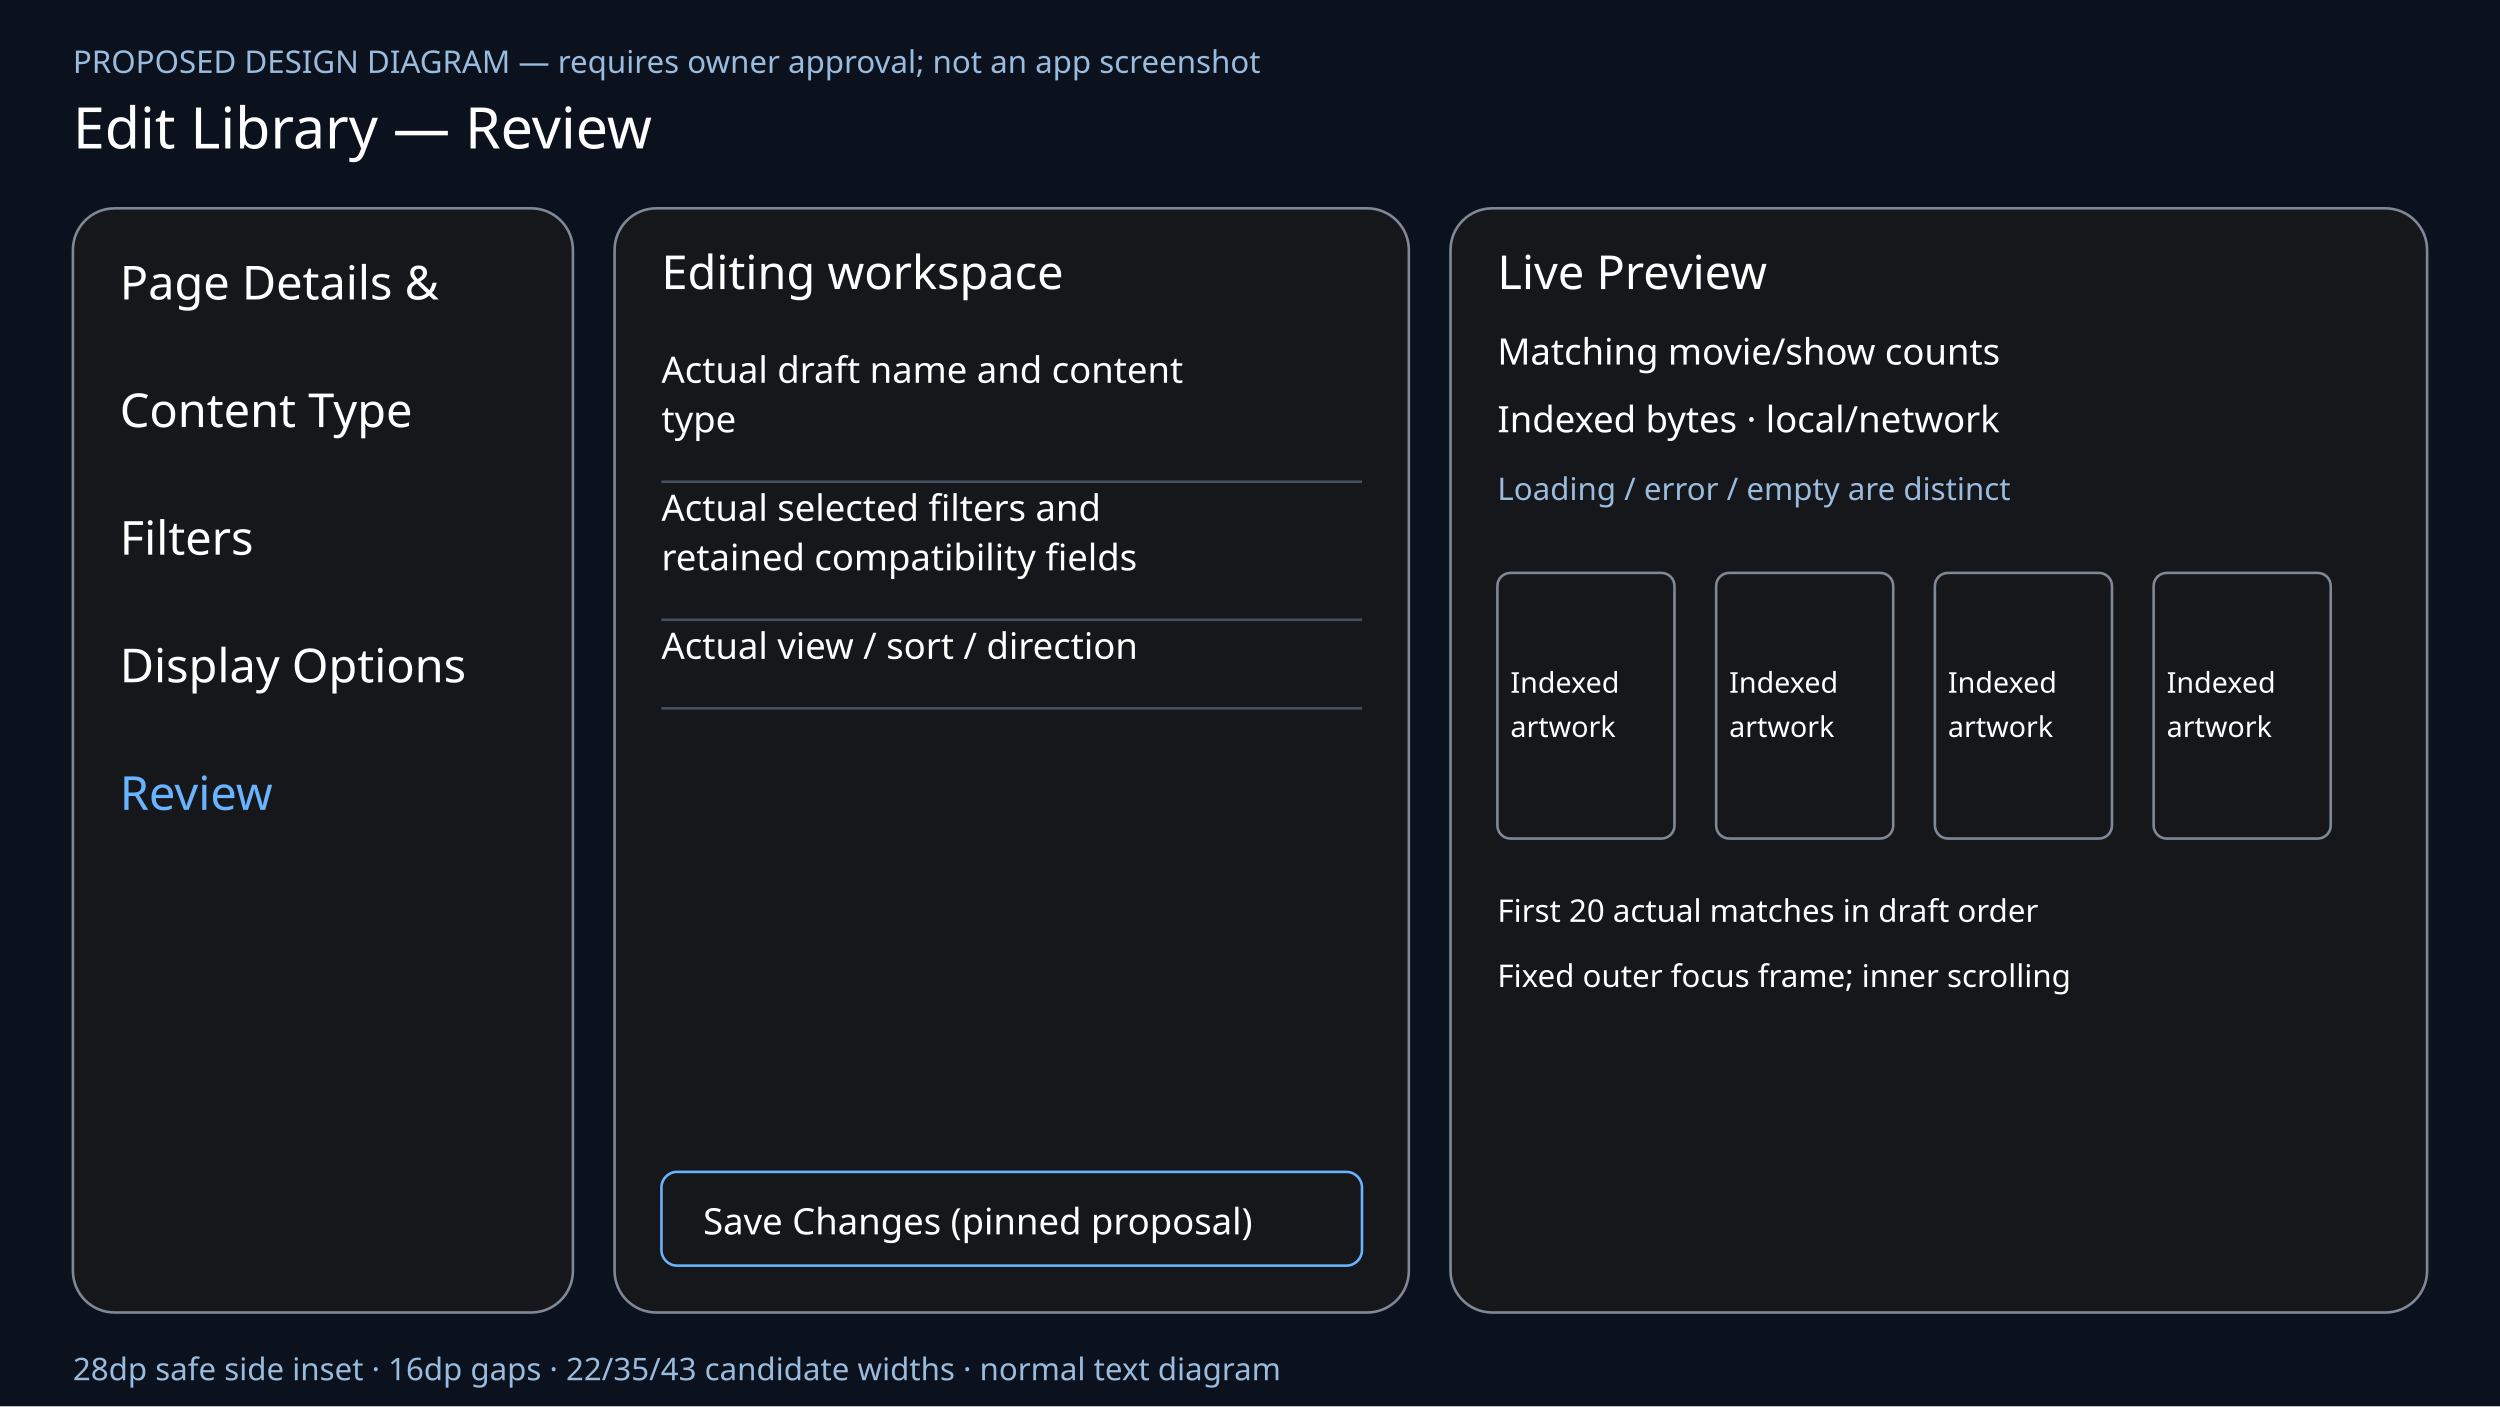
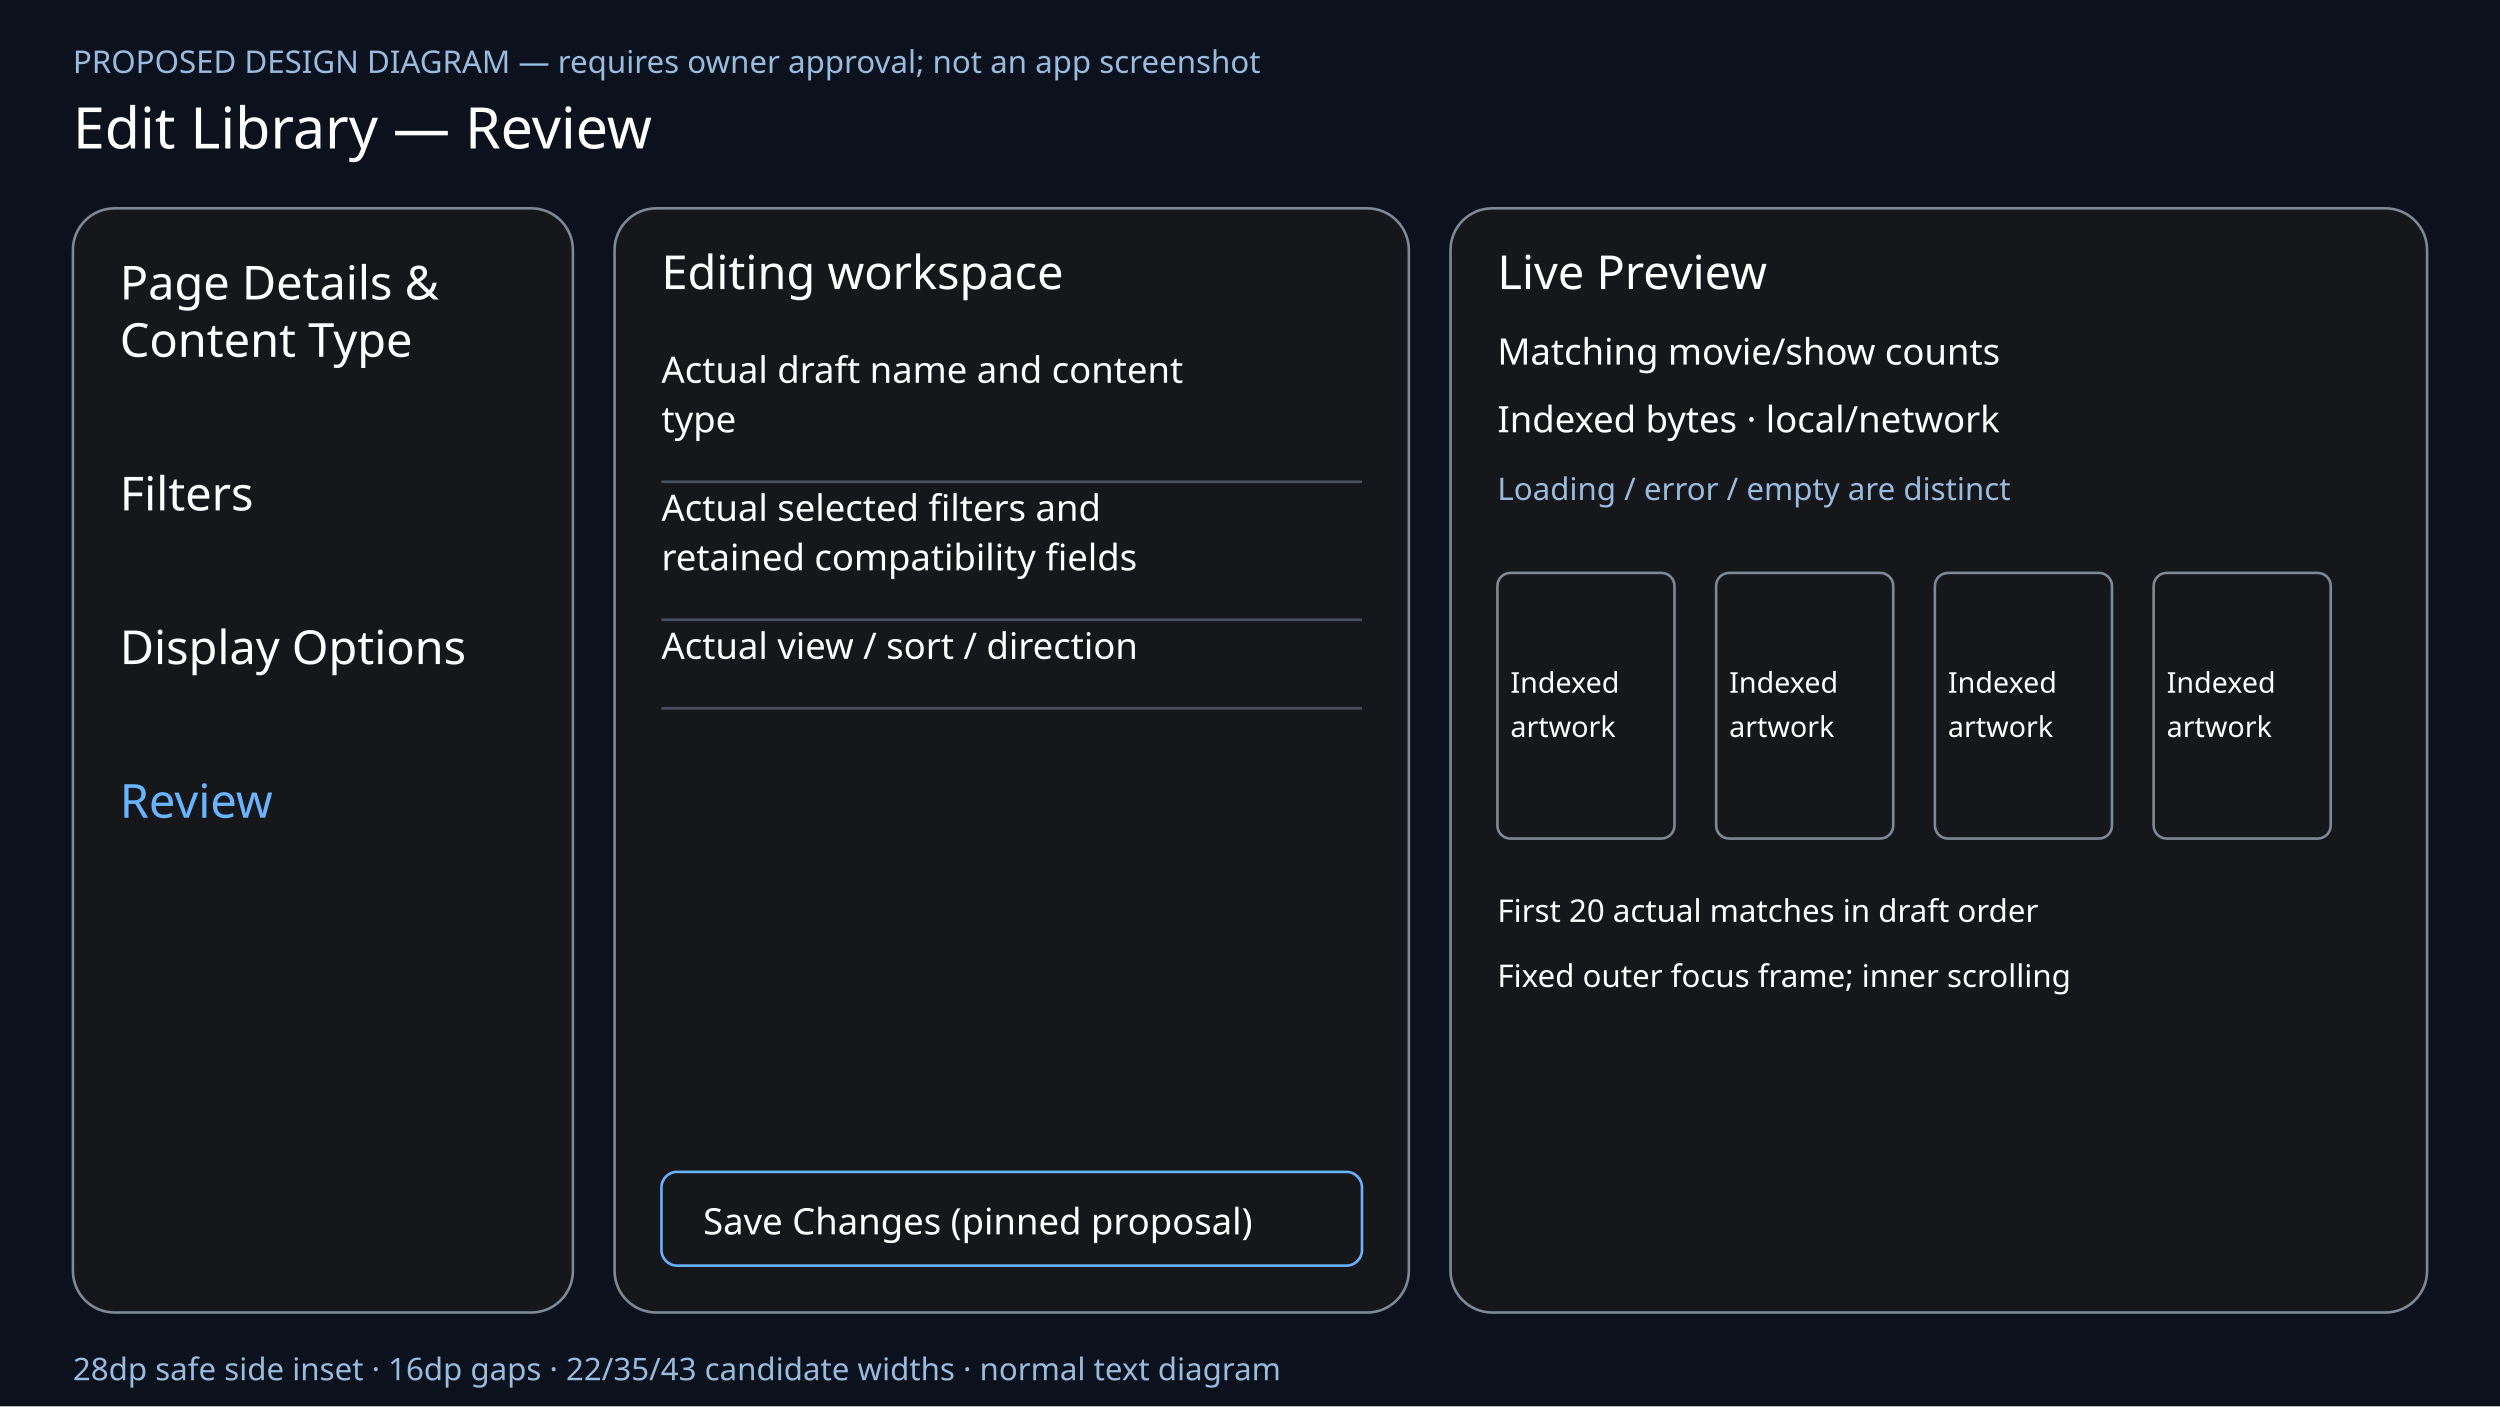
<svg xmlns="http://www.w3.org/2000/svg" width="1920" height="1080" viewBox="0 0 960 540">
  <rect width="960" height="540" fill="#0b121d" />
  <text x="28" y="28" font-family="sans-serif" font-size="12" fill="#99bbdd">PROPOSED DESIGN DIAGRAM — requires owner approval; not an app screenshot</text>
  <text x="28" y="57" font-family="sans-serif" font-size="22" fill="#ffffff">Edit Library — Review</text>
  <rect x="28" y="80" width="192" height="424" rx="16" fill="#15171b" stroke="#7f8996" />
  <rect x="236" y="80" width="305" height="424" rx="16" fill="#15171b" stroke="#7f8996" />
  <rect x="557" y="80" width="375" height="424" rx="16" fill="#15171b" stroke="#7f8996" />
  <text x="46" y="115" font-family="sans-serif" font-size="18" fill="#ffffff">Page Details &amp;</text>
-   <text x="46" y="164" font-family="sans-serif" font-size="18" fill="#ffffff">Content Type</text>
-   <text x="46" y="213" font-family="sans-serif" font-size="18" fill="#ffffff">Filters</text>
-   <text x="46" y="262" font-family="sans-serif" font-size="18" fill="#ffffff">Display Options</text>
-   <text x="46" y="311" font-family="sans-serif" font-size="18" fill="#69b4ff">Review</text>
+   <text x="46" y="137" font-family="sans-serif" font-size="18" fill="#ffffff">Content Type</text>
+   <text x="46" y="196" font-family="sans-serif" font-size="18" fill="#ffffff">Filters</text>
+   <text x="46" y="255" font-family="sans-serif" font-size="18" fill="#ffffff">Display Options</text>
+   <text x="46" y="314" font-family="sans-serif" font-size="18" fill="#69b4ff">Review</text>
  <text x="254" y="111" font-family="sans-serif" font-size="18" fill="#ffffff">Editing workspace</text>
  <defs>
    <clipPath id="fields">
      <rect x="250" y="126" width="280" height="300" />
    </clipPath>
  </defs>
  <g clip-path="url(#fields)">
    <text x="254" y="147" font-family="sans-serif" font-size="14" fill="#ffffff">Actual draft name and content</text>
    <text x="254" y="166" font-family="sans-serif" font-size="14" fill="#ffffff">type</text>
    <line x1="254" y1="185" x2="523" y2="185" stroke="#46515d" />
    <text x="254" y="200" font-family="sans-serif" font-size="14" fill="#ffffff">Actual selected filters and</text>
    <text x="254" y="219" font-family="sans-serif" font-size="14" fill="#ffffff">retained compatibility fields</text>
    <line x1="254" y1="238" x2="523" y2="238" stroke="#46515d" />
    <text x="254" y="253" font-family="sans-serif" font-size="14" fill="#ffffff">Actual view / sort / direction</text>
    <line x1="254" y1="272" x2="523" y2="272" stroke="#46515d" />
  </g>
  <rect x="254" y="450" width="269" height="36" rx="6" fill="none" stroke="#69b4ff" />
  <text x="270" y="474" font-family="sans-serif" font-size="14" fill="#ffffff">Save Changes (pinned proposal)</text>
  <text x="575" y="111" font-family="sans-serif" font-size="18" fill="#ffffff">Live Preview</text>
  <text x="575" y="140" font-family="sans-serif" font-size="14" fill="#ffffff">Matching movie/show counts</text>
  <text x="575" y="166" font-family="sans-serif" font-size="14" fill="#ffffff">Indexed bytes · local/network</text>
  <text x="575" y="192" font-family="sans-serif" font-size="12" fill="#99bbdd">Loading / error / empty are distinct</text>
  <rect x="575" y="220" width="68" height="102" rx="5" fill="none" stroke="#7f8996" />
  <text x="580" y="266" font-family="sans-serif" font-size="11" fill="#ffffff">Indexed</text>
  <text x="580" y="283" font-family="sans-serif" font-size="11" fill="#ffffff">artwork</text>
  <rect x="659" y="220" width="68" height="102" rx="5" fill="none" stroke="#7f8996" />
  <text x="664" y="266" font-family="sans-serif" font-size="11" fill="#ffffff">Indexed</text>
  <text x="664" y="283" font-family="sans-serif" font-size="11" fill="#ffffff">artwork</text>
  <rect x="743" y="220" width="68" height="102" rx="5" fill="none" stroke="#7f8996" />
  <text x="748" y="266" font-family="sans-serif" font-size="11" fill="#ffffff">Indexed</text>
  <text x="748" y="283" font-family="sans-serif" font-size="11" fill="#ffffff">artwork</text>
  <rect x="827" y="220" width="68" height="102" rx="5" fill="none" stroke="#7f8996" />
  <text x="832" y="266" font-family="sans-serif" font-size="11" fill="#ffffff">Indexed</text>
  <text x="832" y="283" font-family="sans-serif" font-size="11" fill="#ffffff">artwork</text>
  <text x="575" y="354" font-family="sans-serif" font-size="12" fill="#ffffff">First 20 actual matches in draft order</text>
  <text x="575" y="379" font-family="sans-serif" font-size="12" fill="#ffffff">Fixed outer focus frame; inner scrolling</text>
  <text x="28" y="530" font-family="sans-serif" font-size="12" fill="#99bbdd">28dp safe side inset · 16dp gaps · 22/35/43 candidate widths · normal text diagram</text>
</svg>
